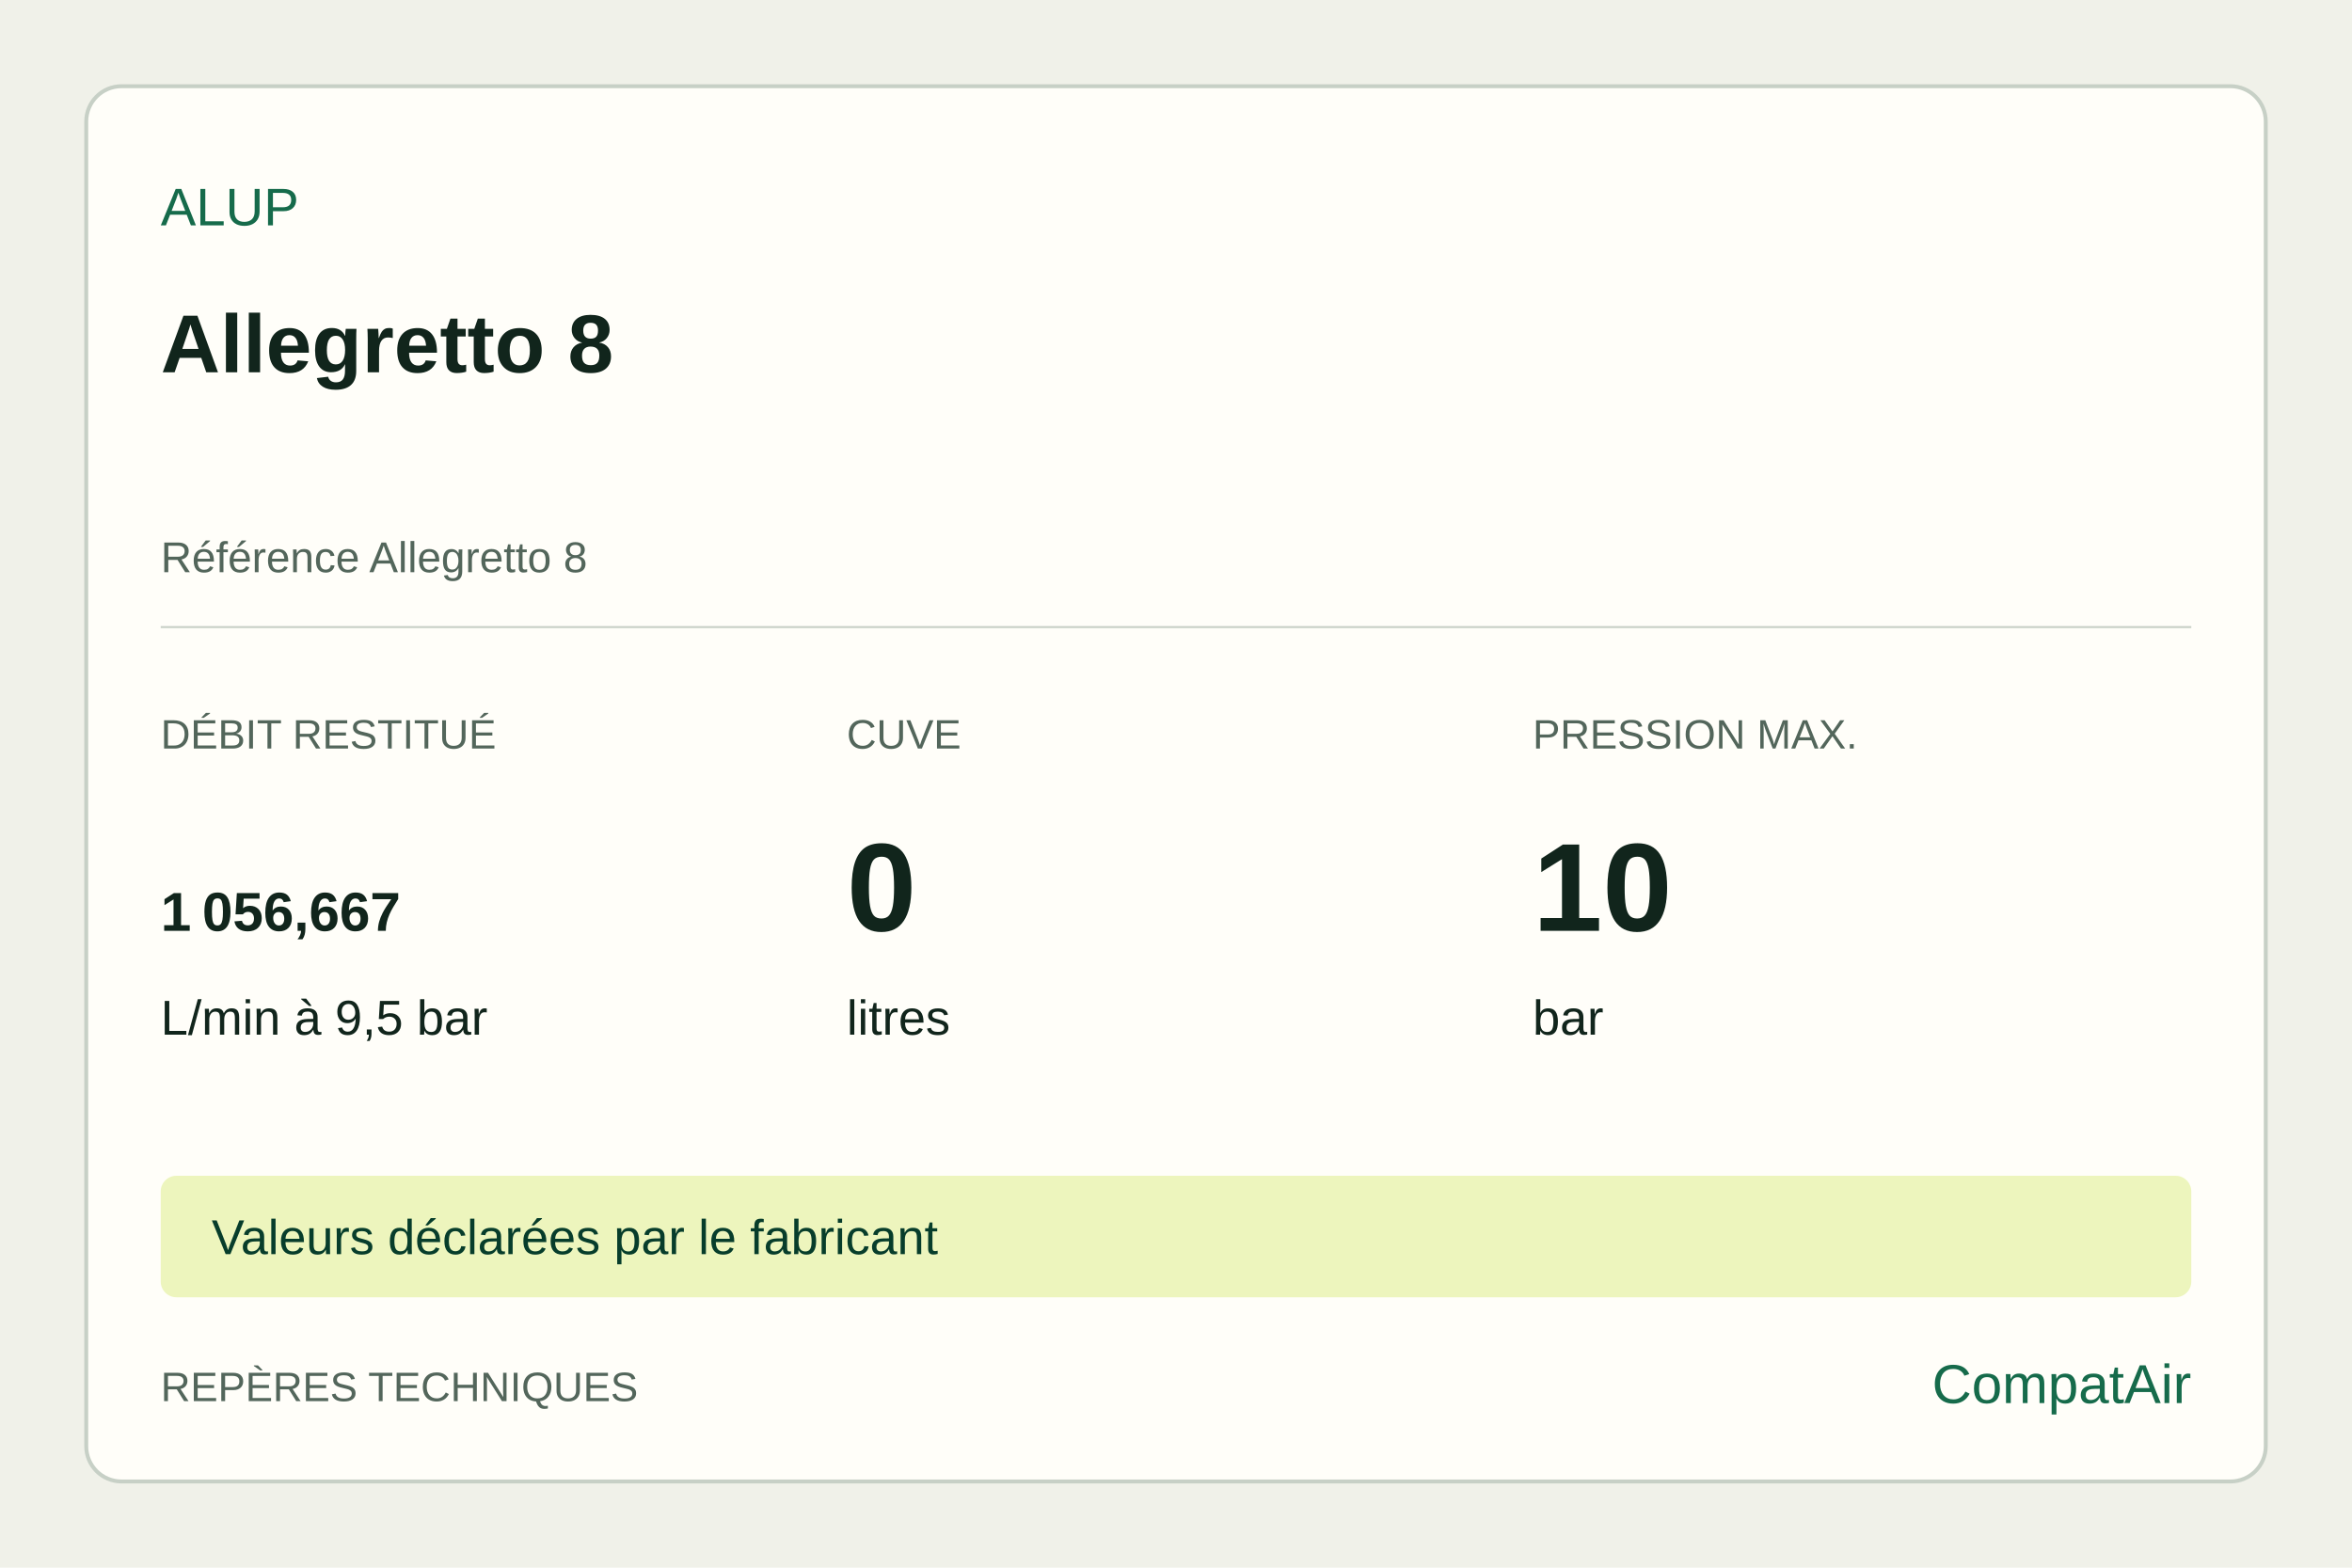
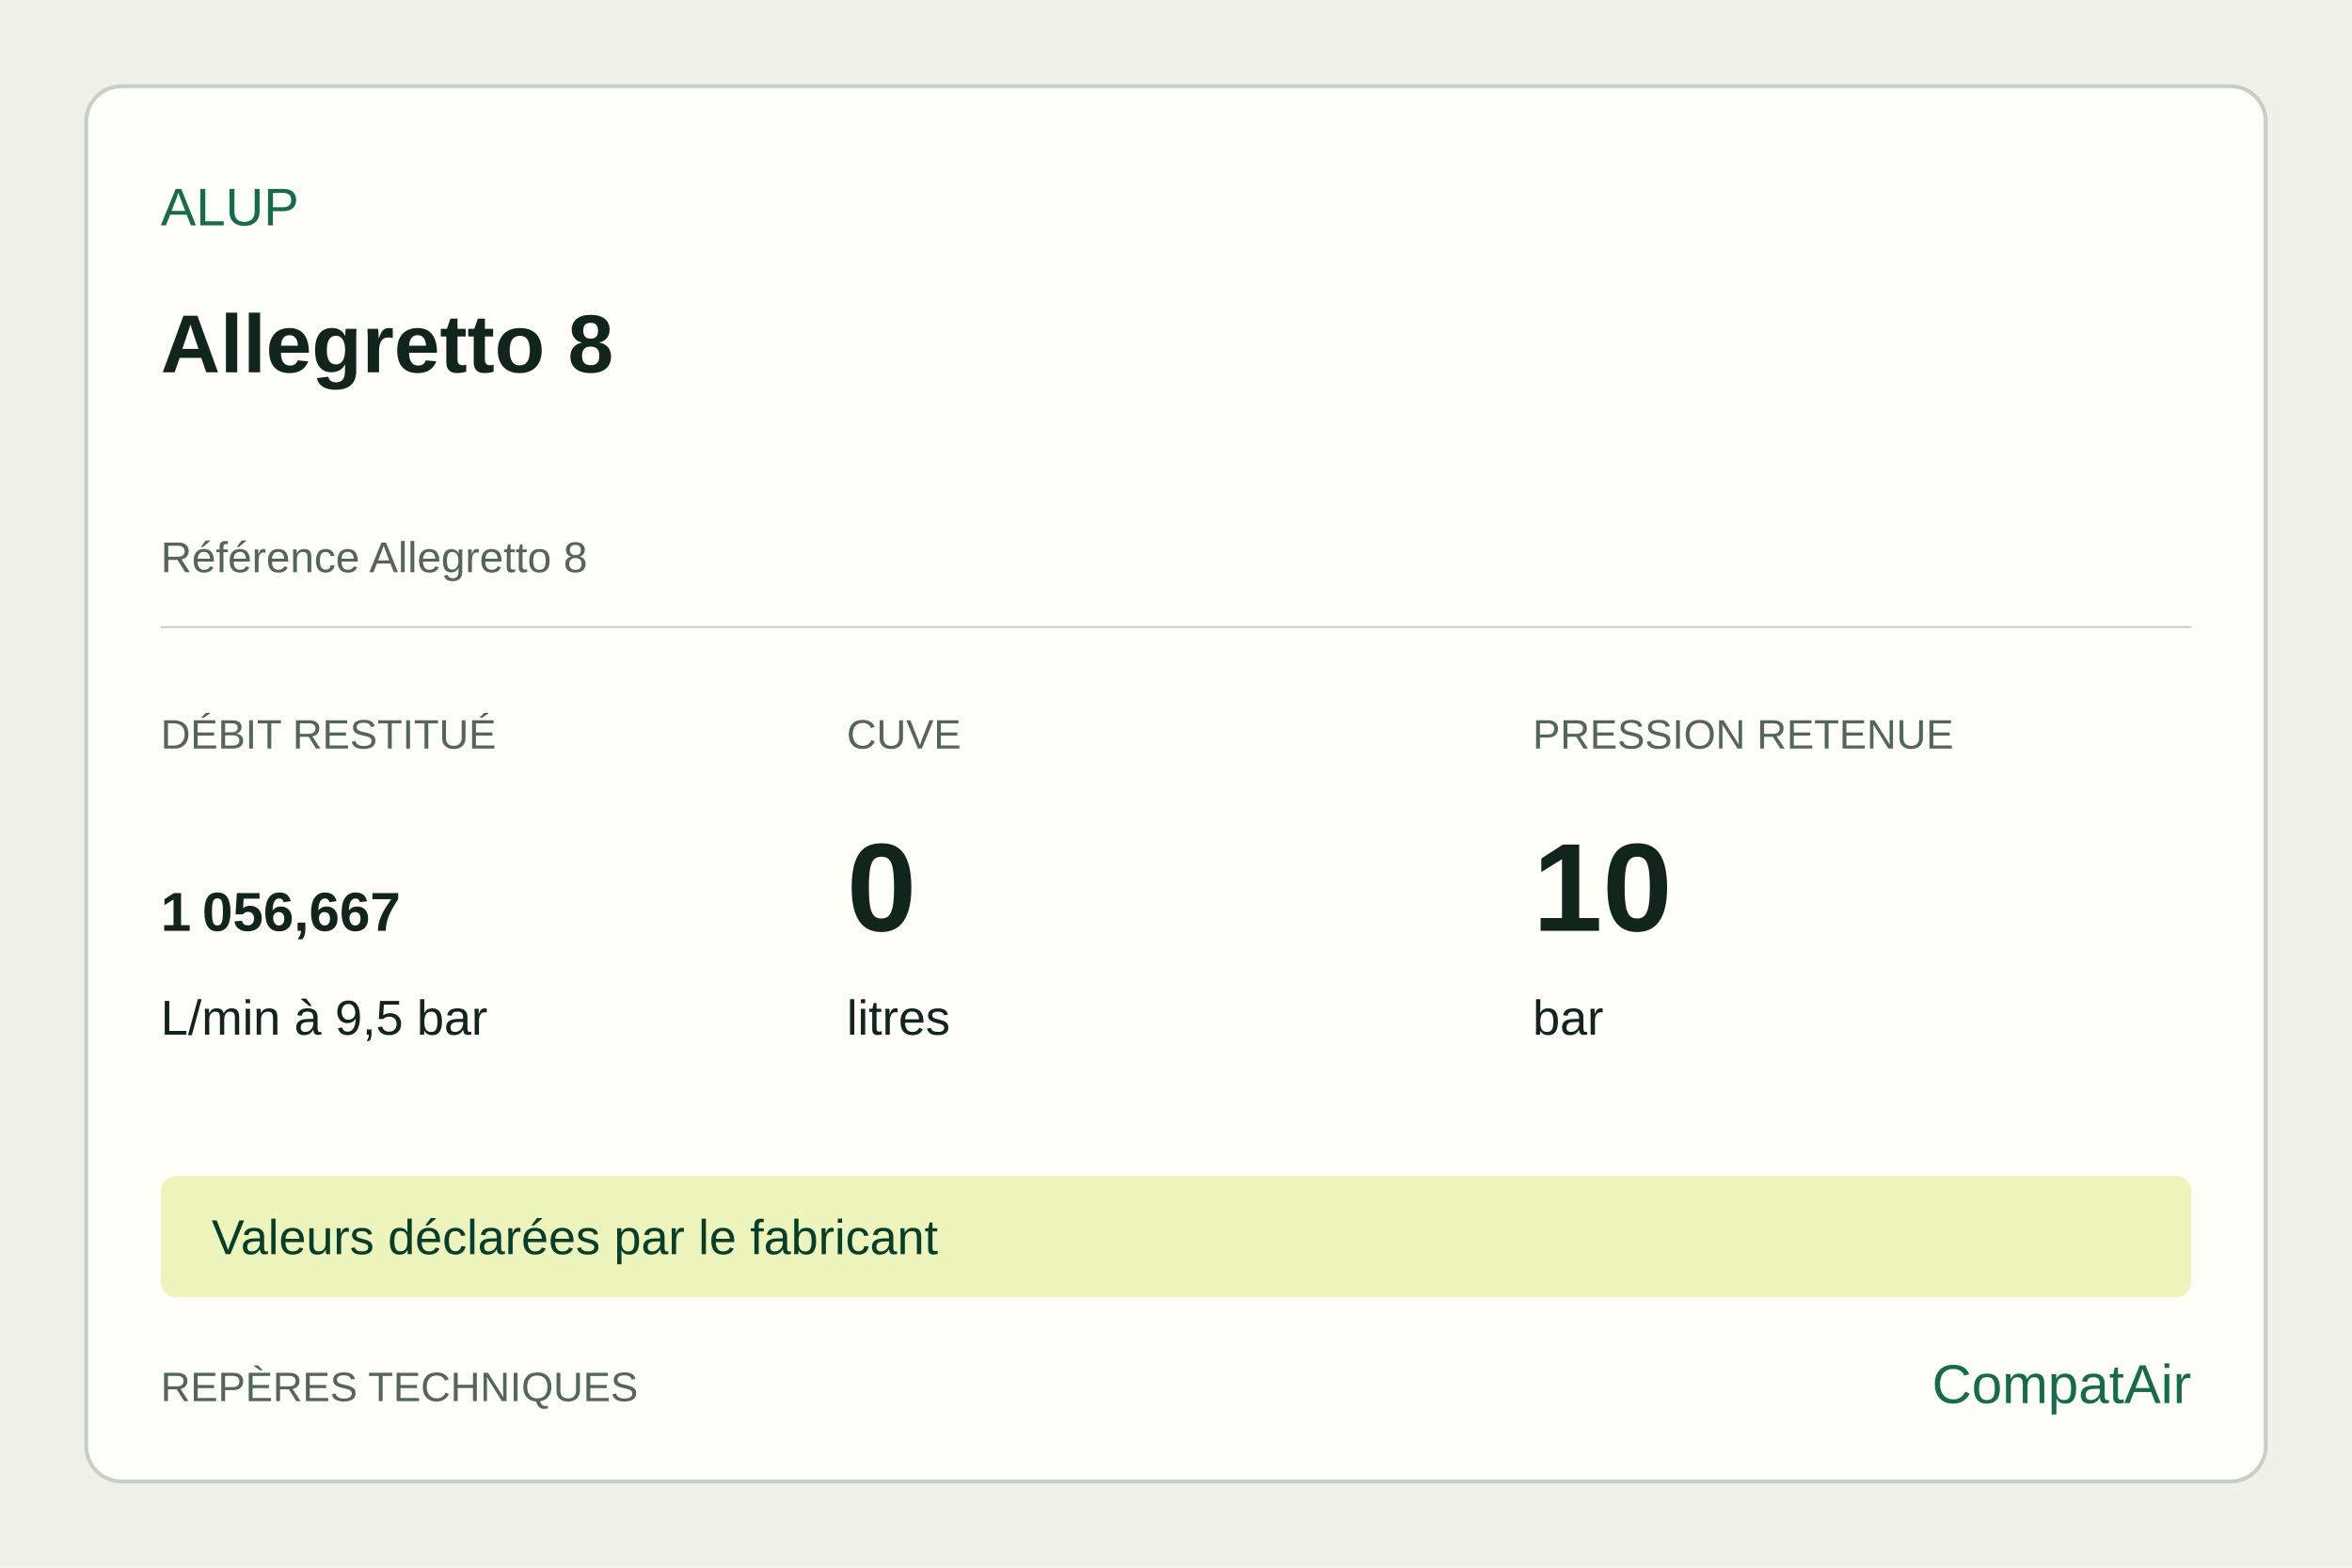
<svg xmlns="http://www.w3.org/2000/svg" width="1200" height="800" viewBox="0 0 1200 800">
  <rect width="1200" height="800" fill="#f0f1e9" />
  <rect x="44" y="44" width="1112" height="712" rx="18" fill="#fffef9" stroke="#c7d0c6" stroke-width="2" />
  <g font-family="Arial,sans-serif" fill="#11251c">
    <text x="82" y="115" font-size="27" fill="#166b4b">ALUP</text>
    <text x="82" y="190" font-size="42" font-weight="700">Allegretto 8</text>
    <text x="82" y="292" font-size="22" fill="#53665b">Référence Allegretto 8</text>
    <line x1="82" y1="320" x2="1118" y2="320" stroke="#c7d0c6" />
    <text x="82" y="382" font-size="21" fill="#53665b">DÉBIT RESTITUÉ</text>
    <text x="82" y="475" font-size="28" font-weight="700">1 056,667</text>
    <text x="82" y="528" font-size="25">L/min à 9,5 bar</text>
    <text x="432" y="382" font-size="21" fill="#53665b">CUVE</text>
    <text x="432" y="475" font-size="64" font-weight="700">0</text>
    <text x="432" y="528" font-size="25">litres</text>
-     <text x="782" y="382" font-size="21" fill="#53665b">PRESSION MAX.</text>
+     <text x="782" y="382" font-size="21" fill="#53665b">PRESSION RETENUE</text>
    <text x="782" y="475" font-size="64" font-weight="700">10</text>
    <text x="782" y="528" font-size="25">bar</text>
    <rect x="82" y="600" width="1036" height="62" rx="8" fill="#edf5bd" />
    <text x="108" y="640" font-size="25" fill="#073d2b">Valeurs déclarées par le fabricant</text>
    <text x="82" y="715" font-size="21" fill="#53665b">REPÈRES TECHNIQUES</text>
    <text x="1118" y="716" text-anchor="end" font-size="28" fill="#166b4b">CompatAir</text>
  </g>
</svg>
